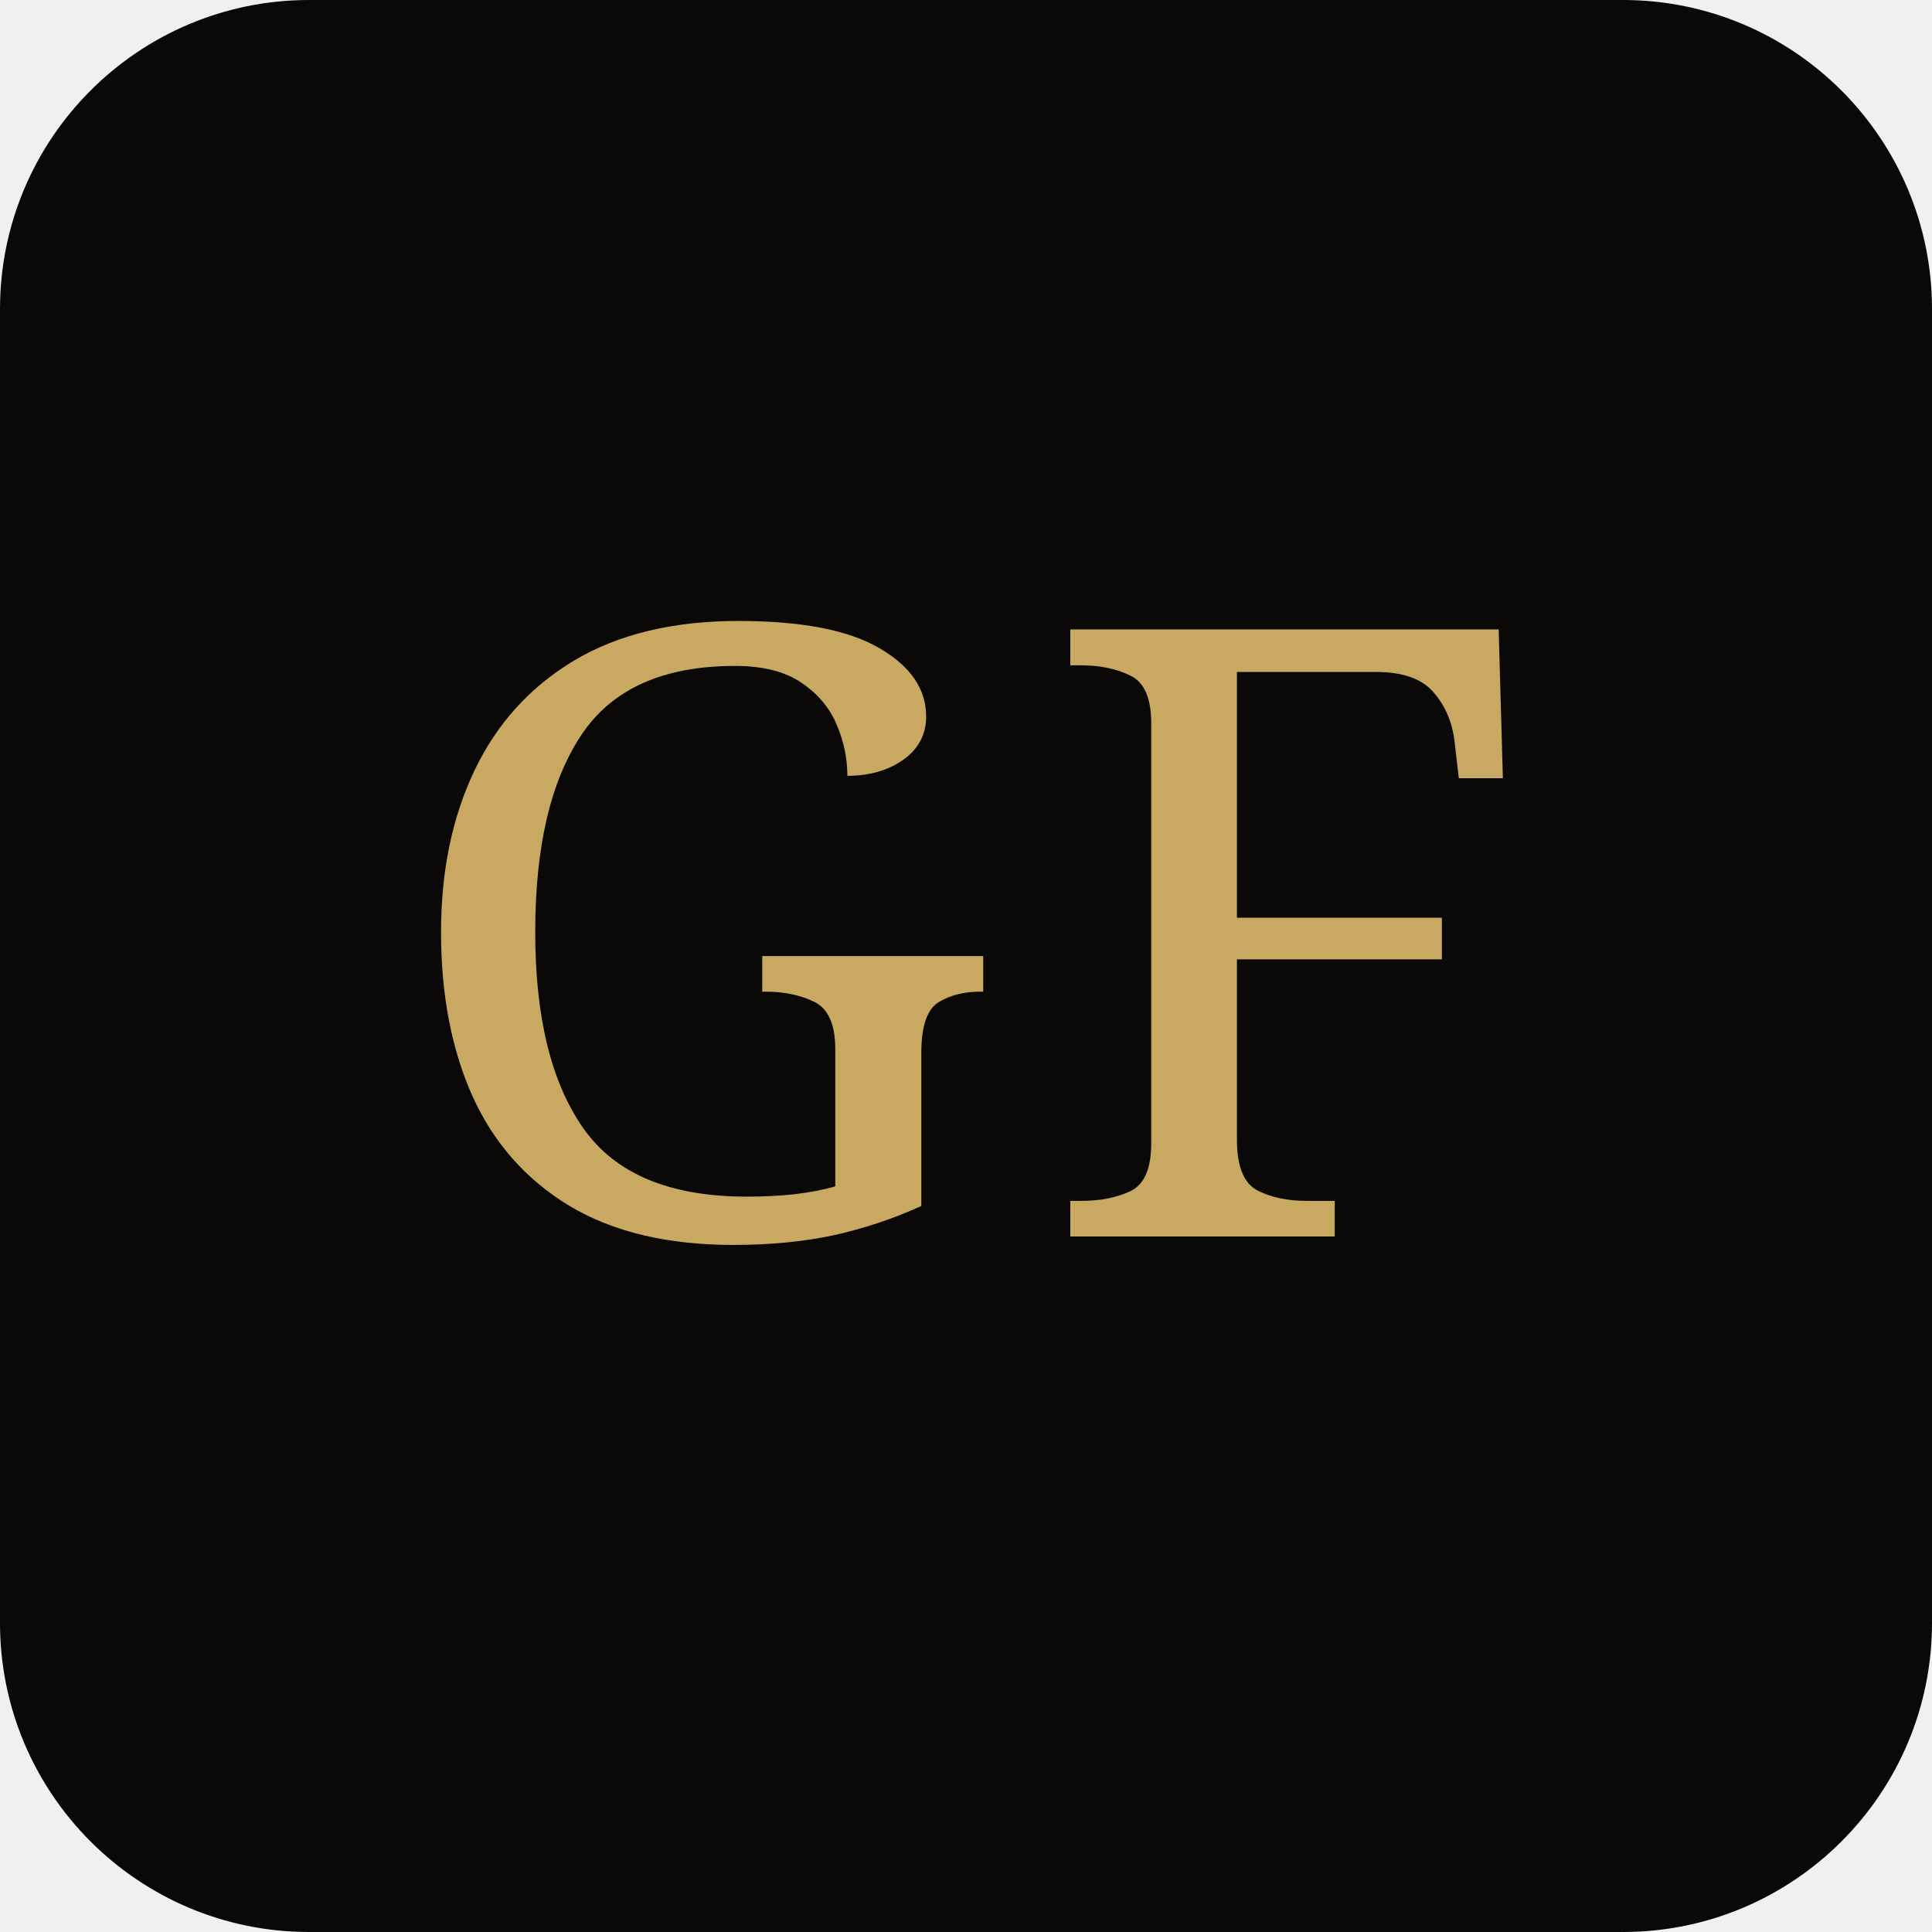
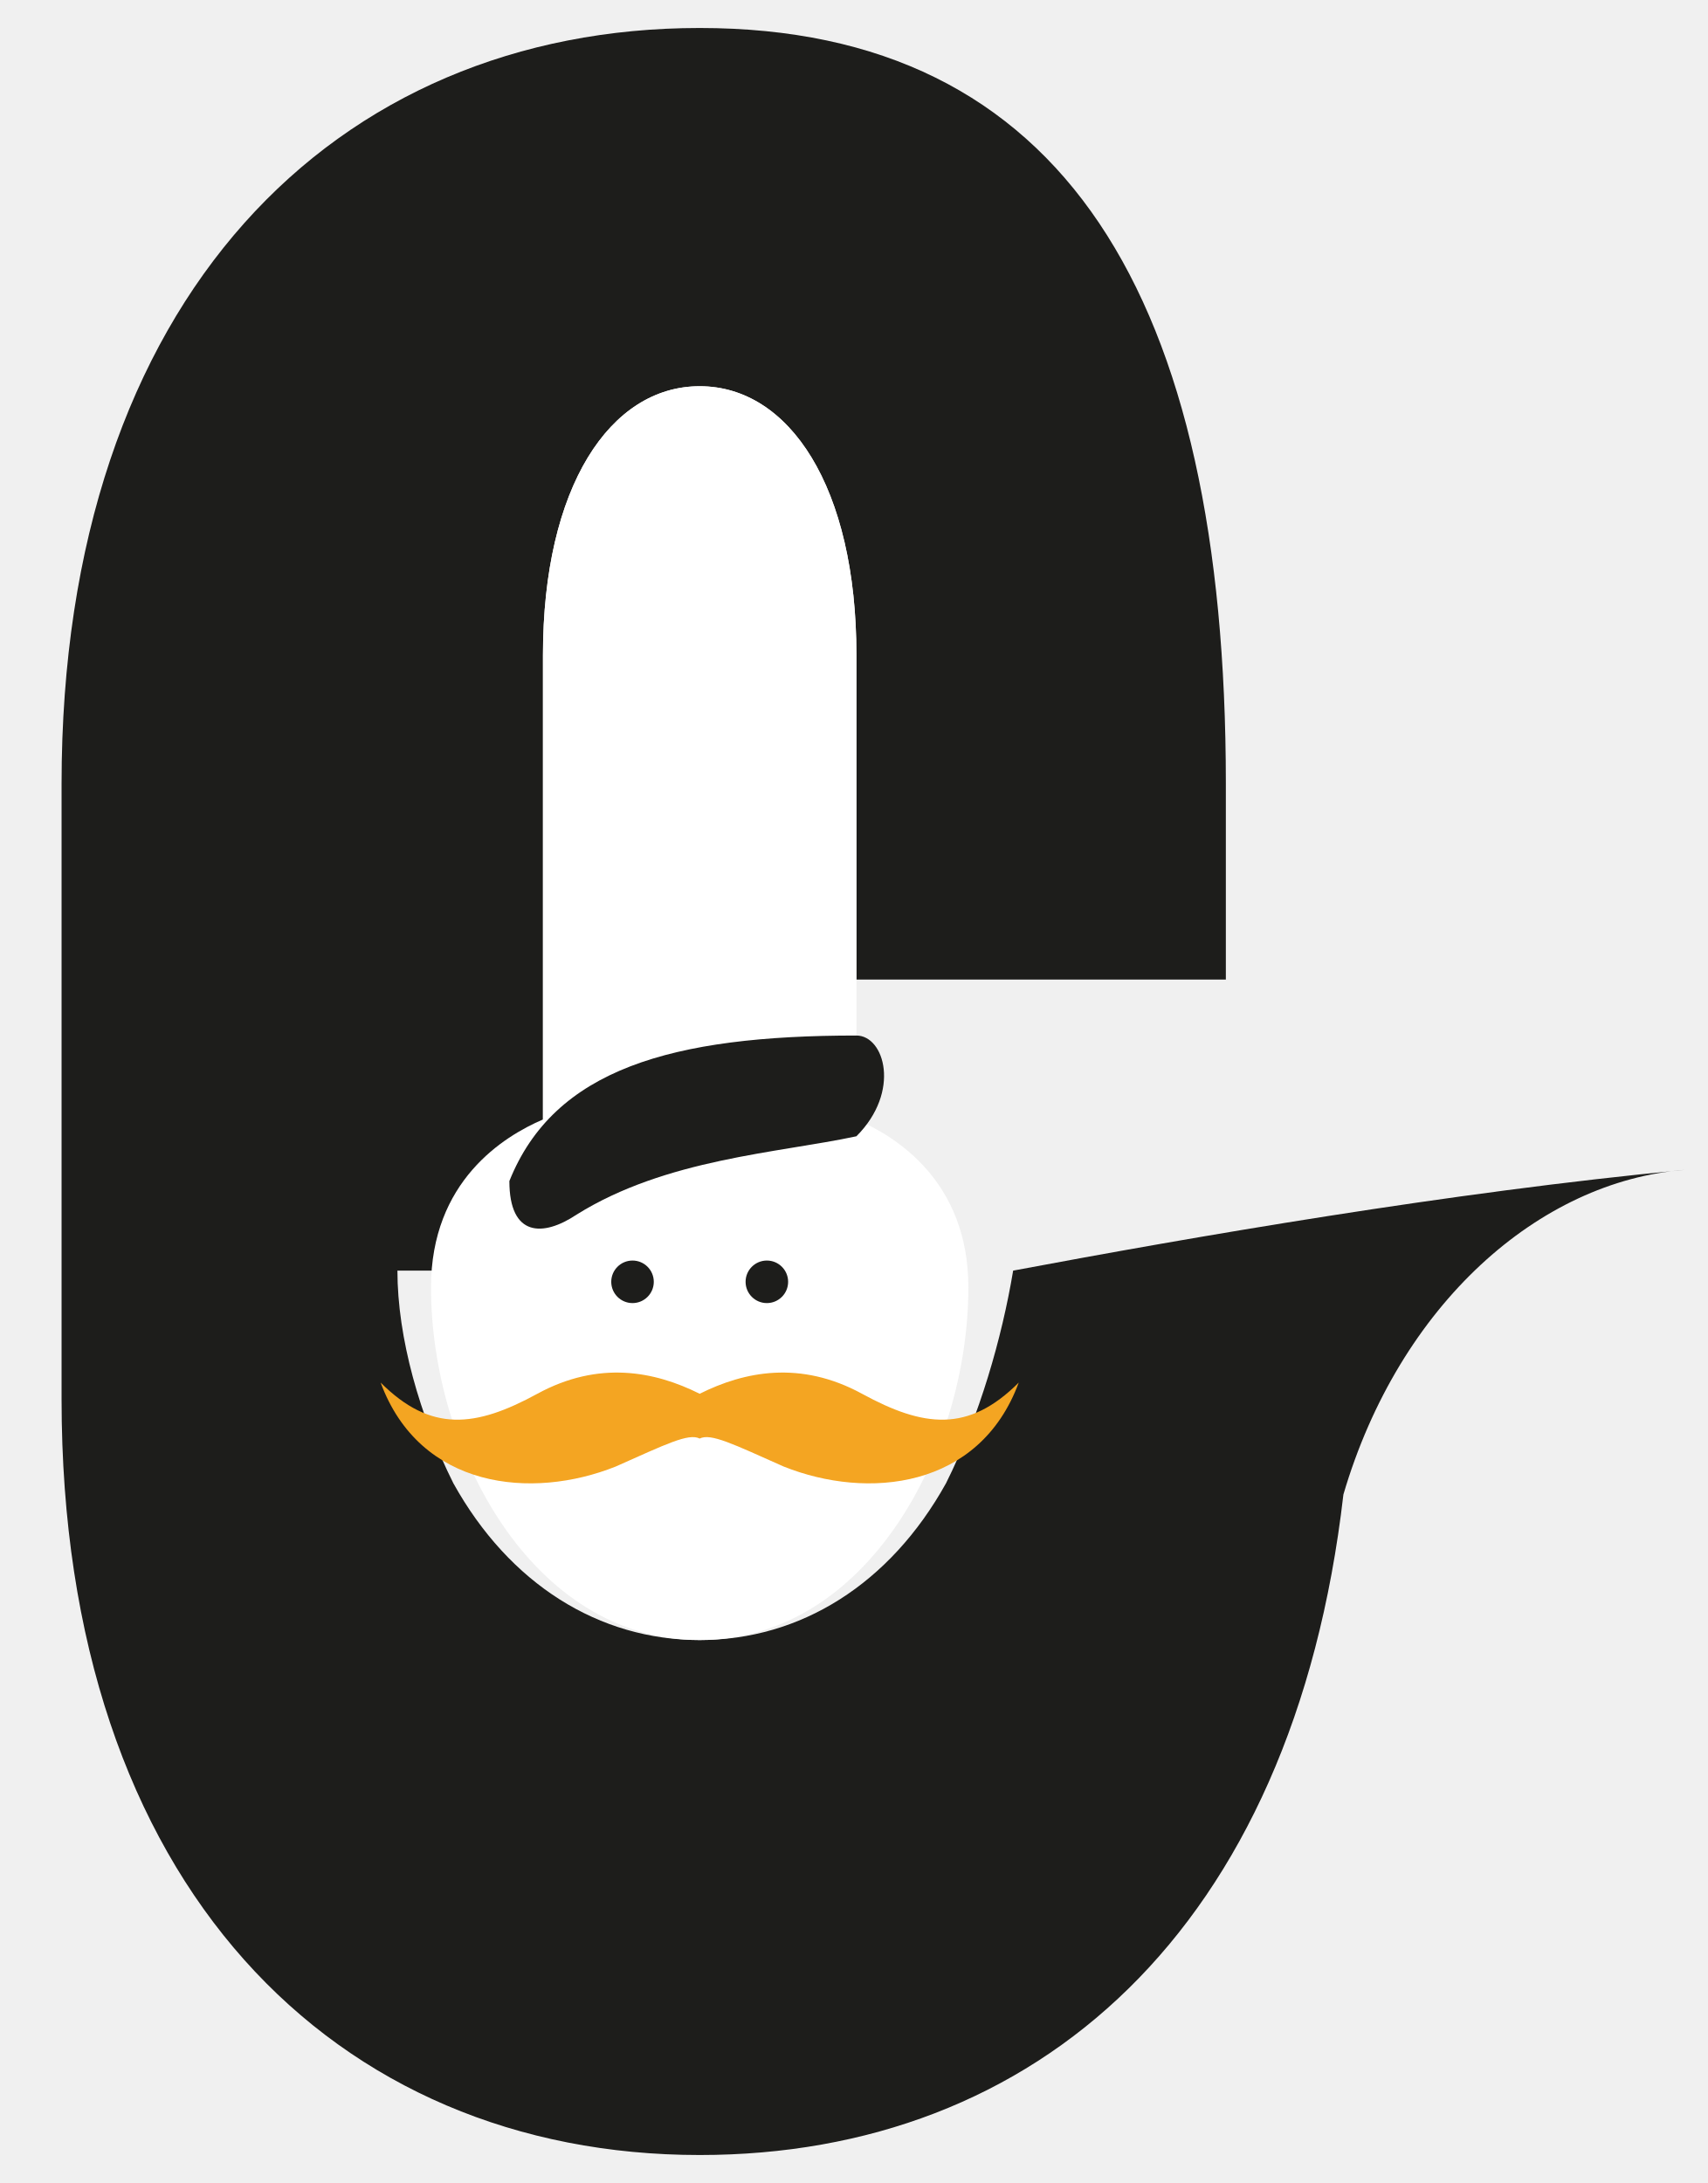
- <svg xmlns="http://www.w3.org/2000/svg" viewBox="0 0 100 100" fill="none">
-   <rect width="100" height="100" rx="16" fill="#0A0908" />
-   <text x="50" y="64" font-family="'Fraunces', serif" font-size="44" font-weight="300" fill="#C9A961" text-anchor="middle" letter-spacing="2">GF</text>
+ <svg xmlns="http://www.w3.org/2000/svg" viewBox="75 15 305 390" width="305" height="390">
+   <path fill="#1D1D1B" d="M 200 20 C 135 20 86 68 86 155 L 86 265 C 86 352 135 400 200 400 C 260 400 306 360 315 282 C 325 248 350 226 376 224 C 334 228 288 236 256 242 C 254 254 250 268 244 280 C 234 298 218 308 200 308 C 182 308 166 298 156 280 C 150 268 146 254 146 242 L 172 242 L 172 132 C 172 102 184 84 200 84 C 216 84 228 102 228 132 L 228 190 L 294 190 L 294 155 C 294 68 265 20 200 20 Z" />
+   <path fill="#FFFFFF" d="M 172 132 C 172 102 184 84 200 84 C 216 84 228 102 228 132 L 228 215 C 235 218 248 226 248 245 C 248 274 230 308 200 308 C 170 308 152 274 152 245 C 152 226 165 218 172 215 Z" />
+   <path fill="#1D1D1B" d="M 166 226 C 174 206 195 200 228 200 C 233 200 236 210 228 218 C 214 221 194 222 178 232 C 172 236 166 236 166 226 Z" />
+   <circle cx="188" cy="244" r="3.8" fill="#1D1D1B" />
+   <circle cx="212" cy="244" r="3.8" fill="#1D1D1B" />
+   <path fill="#F4A522" d="M 200 264 C 192 260 182 258 171 264 C 160 270 152 271 143 262 C 150 281 170 283 185 277 C 194 273 198 271 200 272 C 202 271 206 273 215 277 C 230 283 250 281 257 262 C 248 271 240 270 229 264 C 218 258 208 260 200 264 Z" />
</svg>
